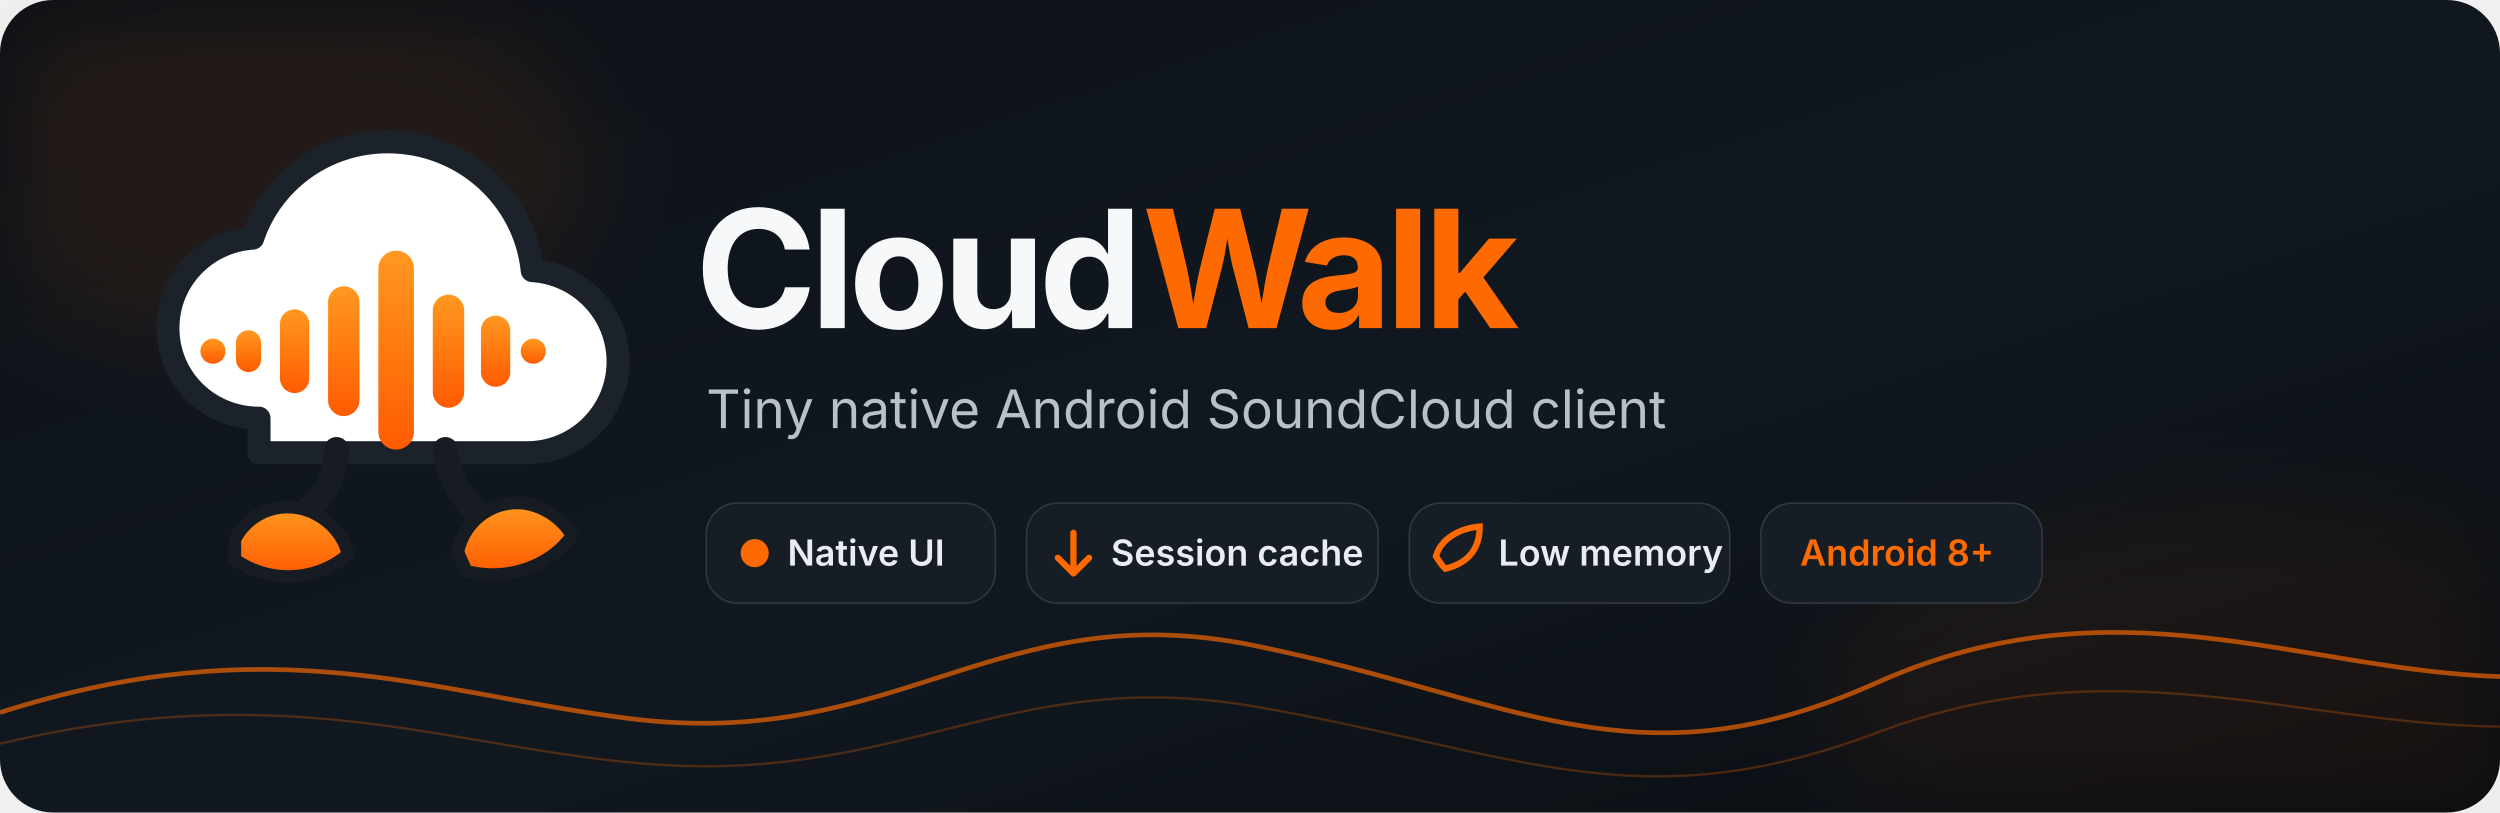
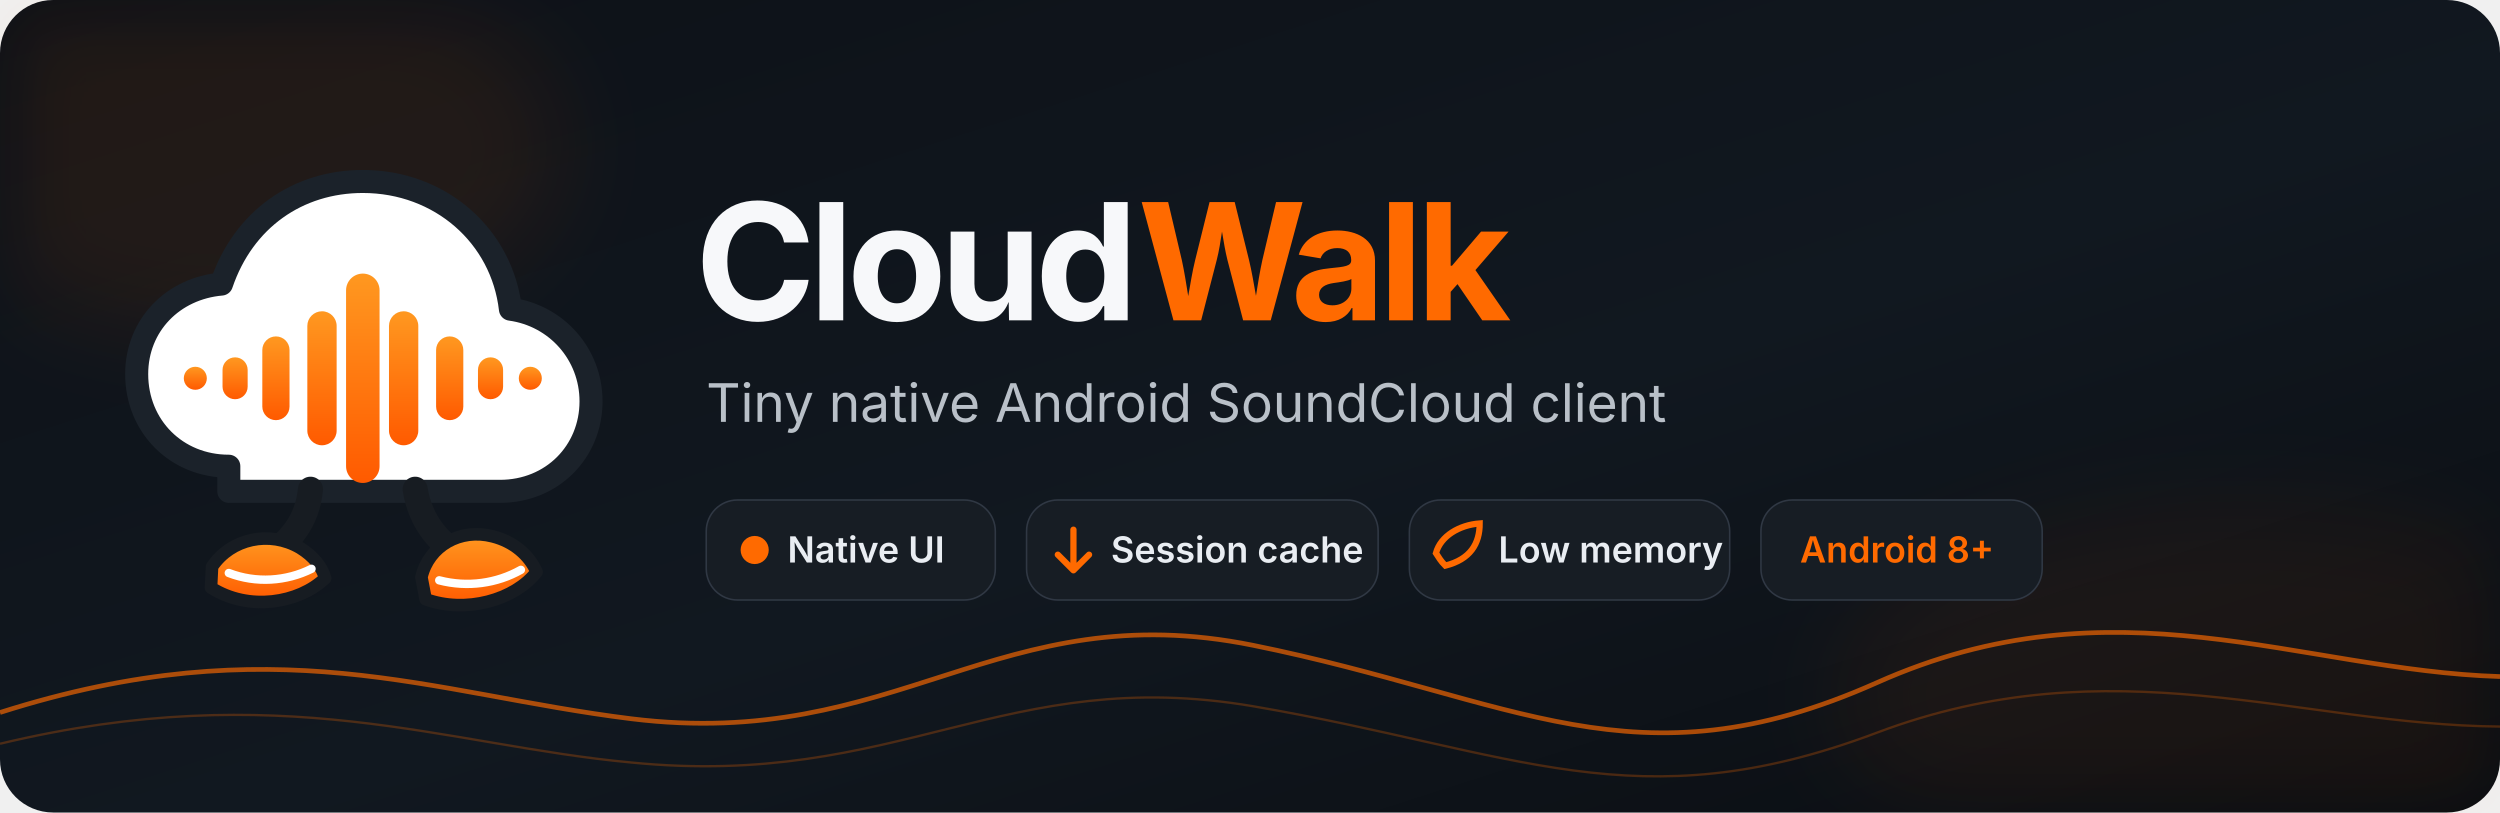
<svg xmlns="http://www.w3.org/2000/svg" viewBox="0 0 1600 520" role="img" aria-labelledby="title desc">
  <defs>
    <linearGradient id="bg" x1="0" y1="0" x2="1" y2="1">
      <stop offset="0" stop-color="#0d1117" />
      <stop offset="0.55" stop-color="#111820" />
      <stop offset="1" stop-color="#0a0d11" />
    </linearGradient>
    <linearGradient id="orange" x1="0" y1="0" x2="0" y2="1">
      <stop offset="0" stop-color="#ff9820" />
-       <stop offset="1" stop-color="#ff5b00" />
+       <stop offset="1" stop-color="#ff5a00" />
    </linearGradient>
    <filter id="soft" x="-50%" y="-50%" width="200%" height="200%">
      <feGaussianBlur stdDeviation="28" />
    </filter>
  </defs>
  <rect width="1600" height="520" rx="34" fill="url(#bg)" />
-   <ellipse cx="170" cy="105" rx="210" ry="120" fill="#ff6500" opacity=".08" filter="url(#soft)" />
-   <ellipse cx="1430" cy="445" rx="260" ry="120" fill="#ff6500" opacity=".06" filter="url(#soft)" />
-   <g transform="translate(80 72) scale(.67)">
-     <path d="M128 292c-48 0-87-38-87-86 0-46 36-83 81-86 18-54 69-92 129-92 72 0 131 54 138 123 46 3 82 41 82 87 0 48-39 87-87 87H128z" fill="#fff" stroke="#1b222a" stroke-width="22" stroke-linejoin="round" />
+   <ellipse cx="150" cy="95" rx="210" ry="120" fill="#ff6500" opacity=".08" filter="url(#soft)" />
+   <ellipse cx="1435" cy="445" rx="260" ry="120" fill="#ff6500" opacity=".06" filter="url(#soft)" />
+   <g transform="translate(58 88) scale(.67)">
+     <path d="M132 314c-50 0-88-38-88-88 0-47 35-82 81-86 21-62 73-98 135-98 74 0 133 52 141 122 44 6 77 43 77 88 0 48-37 86-87 86H132z" fill="#fff" stroke="#1b222a" stroke-width="22" stroke-linejoin="round" />
    <g fill="url(#orange)">
-       <rect x="106" y="208" width="24" height="40" rx="12" />
-       <rect x="148" y="188" width="28" height="80" rx="14" />
-       <rect x="194" y="166" width="30" height="124" rx="15" />
-       <rect x="242" y="132" width="34" height="190" rx="17" />
-       <rect x="294" y="174" width="30" height="108" rx="15" />
-       <rect x="340" y="194" width="28" height="68" rx="14" />
-       <circle cx="84" cy="228" r="12" />
-       <circle cx="390" cy="228" r="12" />
+       <circle cx="100" cy="230" r="11" />
+       <rect x="126" y="210" width="24" height="40" rx="12" />
+       <rect x="164" y="190" width="26" height="80" rx="13" />
+       <rect x="207" y="166" width="28" height="128" rx="14" />
+       <rect x="244" y="130" width="32" height="200" rx="16" />
+       <rect x="285" y="166" width="28" height="128" rx="14" />
+       <rect x="330" y="190" width="26" height="80" rx="13" />
+       <rect x="370" y="210" width="24" height="40" rx="12" />
+       <circle cx="420" cy="230" r="11" />
    </g>
-     <path d="M202 322c-2 35-18 53-43 70M306 322c5 35 21 56 47 71" fill="none" stroke="#171c22" stroke-width="24" stroke-linecap="round" />
+     <path d="M210 336c-3 31-20 51-45 67M310 336c5 31 23 53 49 67" fill="none" stroke="#171c22" stroke-width="24" stroke-linecap="round" />
    <g stroke="#171c22" stroke-width="12" stroke-linejoin="round">
-       <path d="M105 408c14-28 48-39 76-25 16 8 28 22 32 39-25 23-71 31-108 5z" fill="url(#orange)" />
-       <path d="M318 420c6-31 36-52 67-46 18 4 33 15 42 30-19 28-61 45-101 34z" fill="url(#orange)" />
+       <path d="M116 410c18-27 55-35 84-18 13 8 21 18 24 29-25 24-73 32-109 9z" fill="url(#orange)" />
+       <path d="M316 420c7-30 37-47 68-39 20 5 35 18 42 34-21 27-68 40-106 26z" fill="url(#orange)" />
    </g>
+     <path d="M132 416c26 10 55 8 79-4M333 423c27 7 55 3 78-10" fill="none" stroke="#fff" stroke-width="8" stroke-linecap="round" />
  </g>
-   <text x="445" y="210" fill="#f7f8fa" font-family="system-ui,-apple-system,Segoe UI,sans-serif" font-size="105" font-weight="750" letter-spacing="-4">Cloud<tspan fill="#ff6a00">Walk</tspan>
+   <text x="445" y="205" fill="#f7f8fa" font-family="system-ui,-apple-system,Segoe UI,sans-serif" font-size="104" font-weight="750" letter-spacing="-4">Cloud<tspan fill="#ff6a00">Walk</tspan>
  </text>
-   <text x="452" y="274" fill="#b9c0c8" font-family="system-ui,-apple-system,Segoe UI,sans-serif" font-size="34">Tiny native Android SoundCloud client</text>
-   <g transform="translate(452 322)" font-family="system-ui,-apple-system,Segoe UI,sans-serif" font-size="23" font-weight="600">
+   <text x="452" y="270" fill="#b9c0c8" font-family="system-ui,-apple-system,Segoe UI,sans-serif" font-size="34">Tiny native Android SoundCloud client</text>
+   <g transform="translate(452 320)" font-family="system-ui,-apple-system,Segoe UI,sans-serif" font-size="23" font-weight="600">
    <g>
      <rect width="185" height="64" rx="20" fill="#171d24" stroke="#303844" />
      <circle cx="31" cy="32" r="9" fill="#ff6a00" />
      <text x="52" y="40" fill="#e9edf2">Native UI</text>
    </g>
    <g transform="translate(205)">
      <rect width="225" height="64" rx="20" fill="#171d24" stroke="#303844" />
      <path d="M30 19v26M20 35l10 10 10-10" fill="none" stroke="#ff6a00" stroke-width="4" stroke-linecap="round" stroke-linejoin="round" />
      <text x="54" y="40" fill="#e9edf2">Session cache</text>
    </g>
    <g transform="translate(450)">
      <rect width="205" height="64" rx="20" fill="#171d24" stroke="#303844" />
      <path d="M23 42c16-4 22-14 22-27-13 1-25 8-28 19 2 3 3 5 6 8z" fill="none" stroke="#ff6a00" stroke-width="4" />
      <text x="57" y="40" fill="#e9edf2">Low memory</text>
    </g>
    <g transform="translate(675)">
      <rect width="180" height="64" rx="20" fill="#171d24" stroke="#303844" />
      <text x="25" y="40" fill="#ff6a00">Android 8+</text>
    </g>
  </g>
  <path d="M0 456c176-56 275-12 404 4 170 21 235-80 398-47 168 34 244 93 399 24 152-68 271-8 399-4" fill="none" stroke="#ff6a00" stroke-width="3" opacity=".65" />
  <path d="M0 476c180-43 285 1 404 12 171 17 239-63 398-36 169 29 245 75 399 17 151-57 270-5 399-4" fill="none" stroke="#ff6a00" stroke-width="1.5" opacity=".25" />
</svg>
